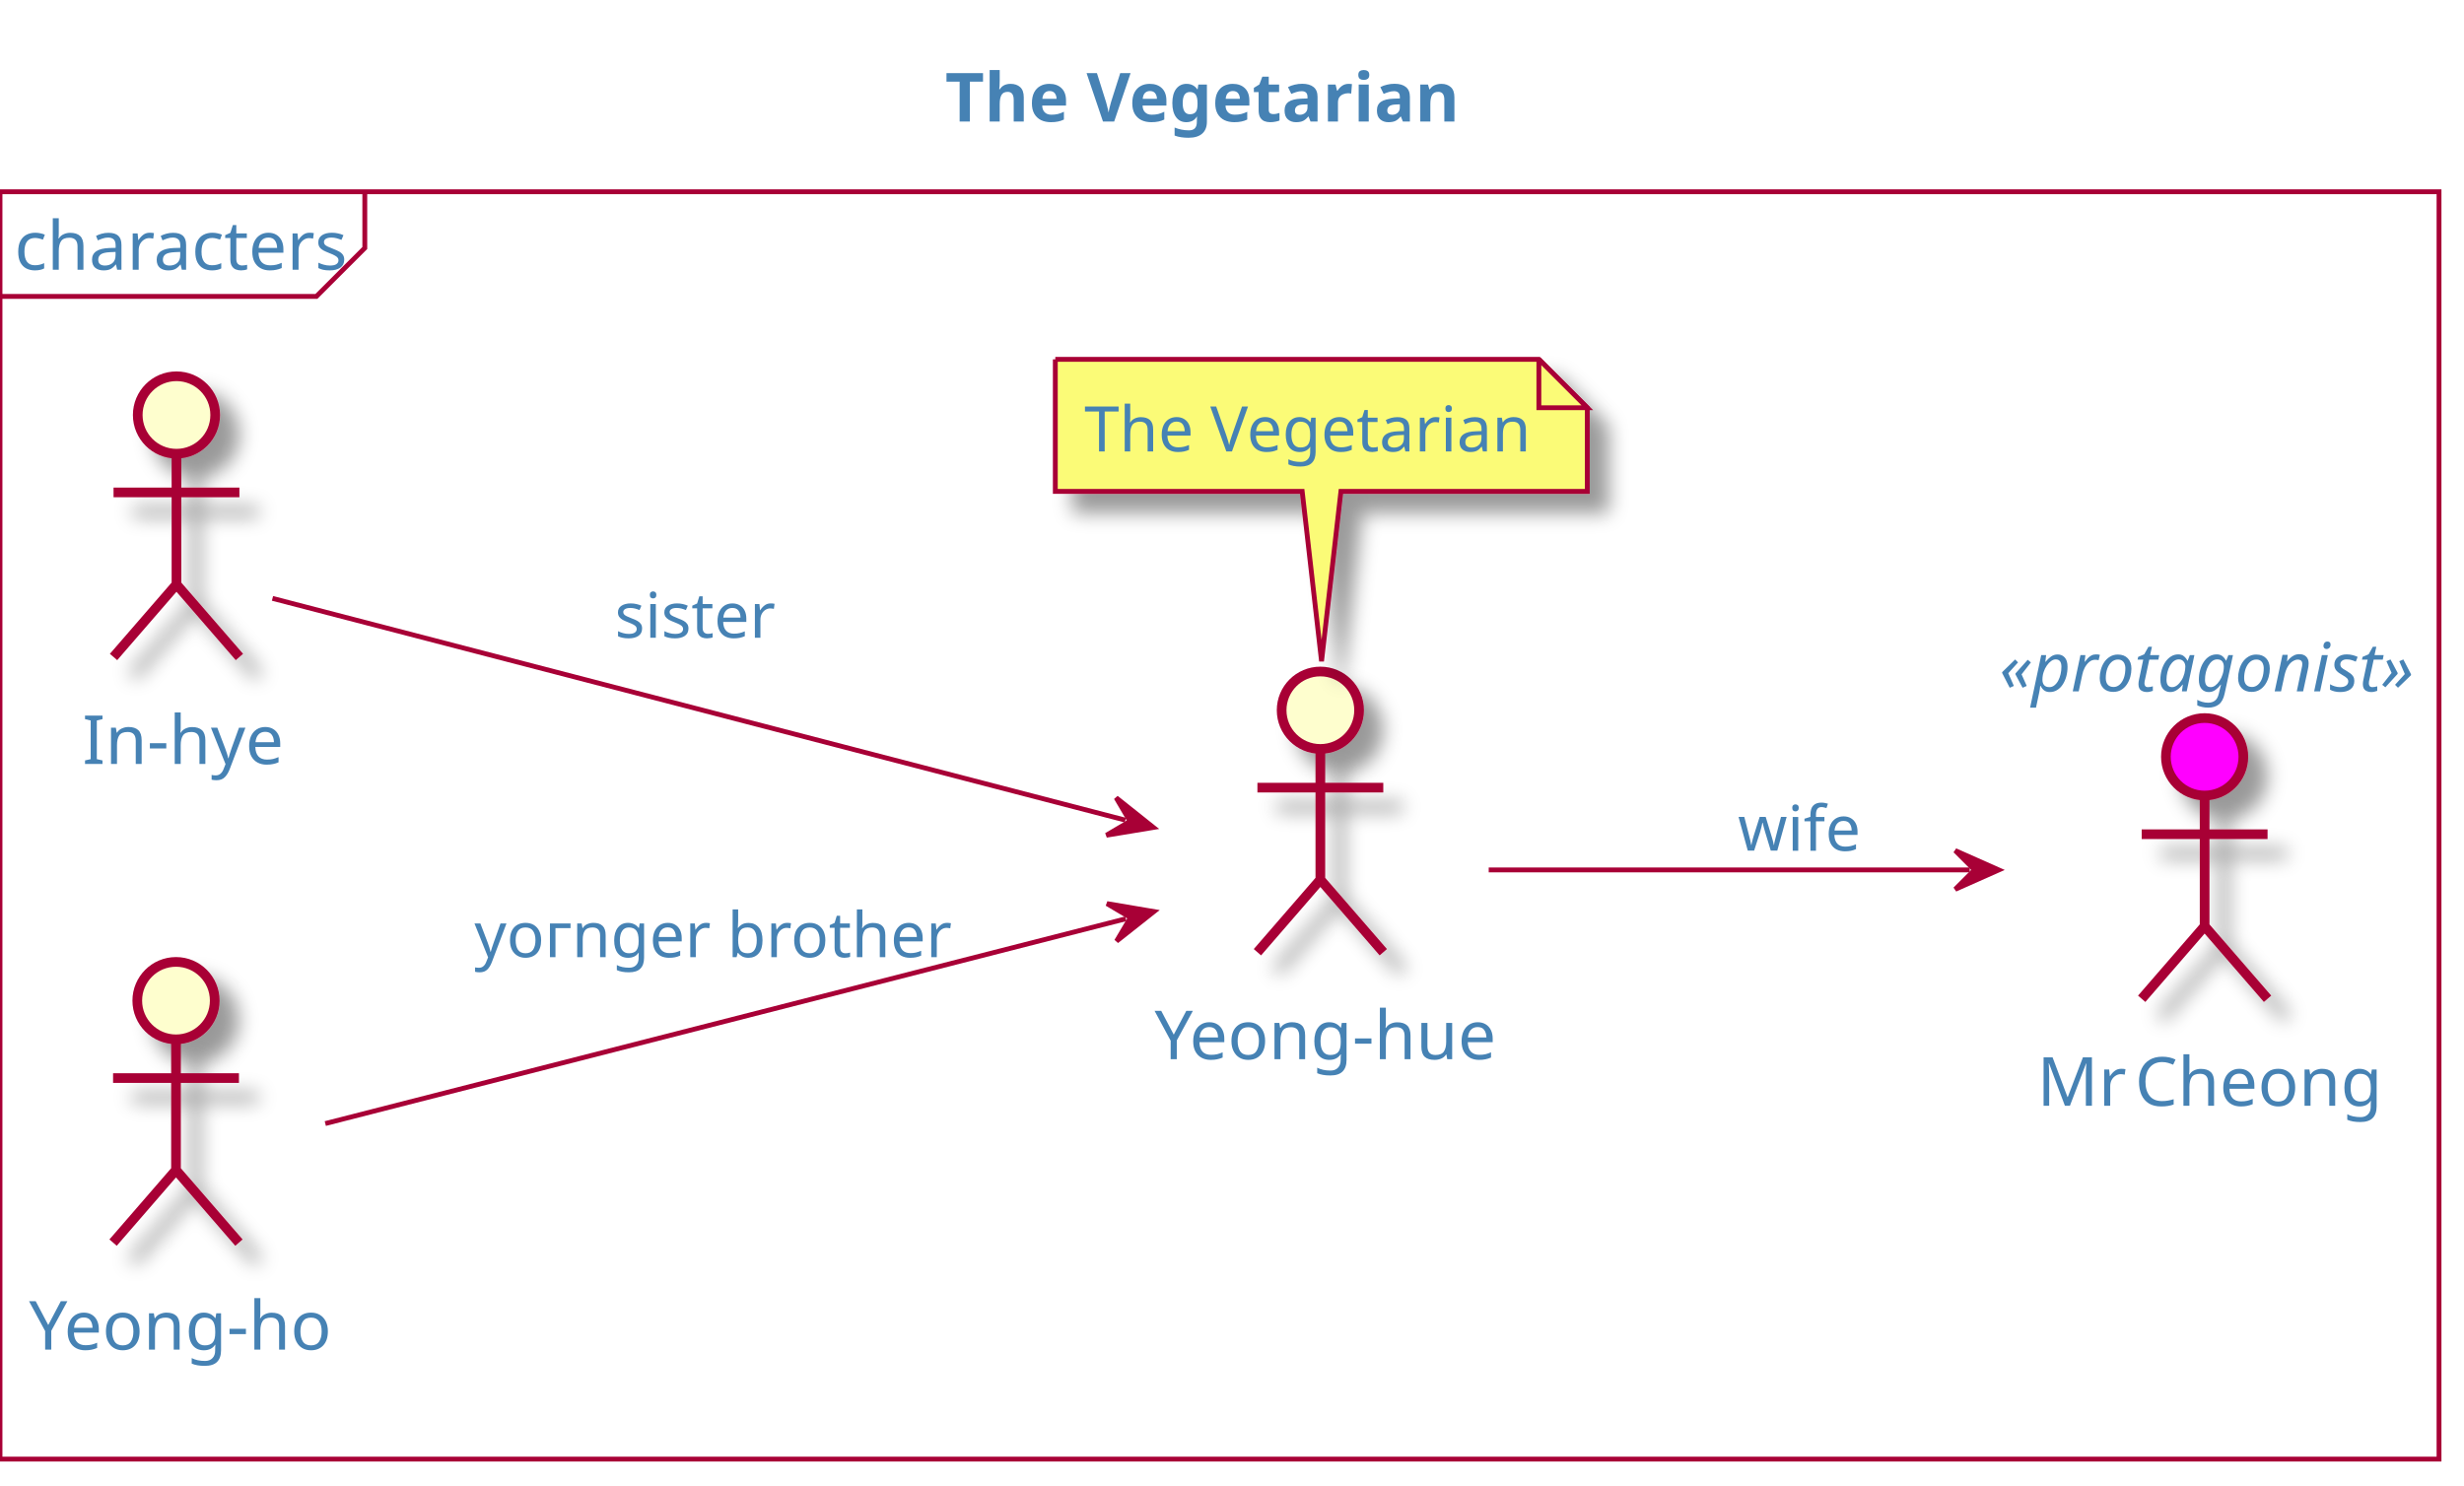
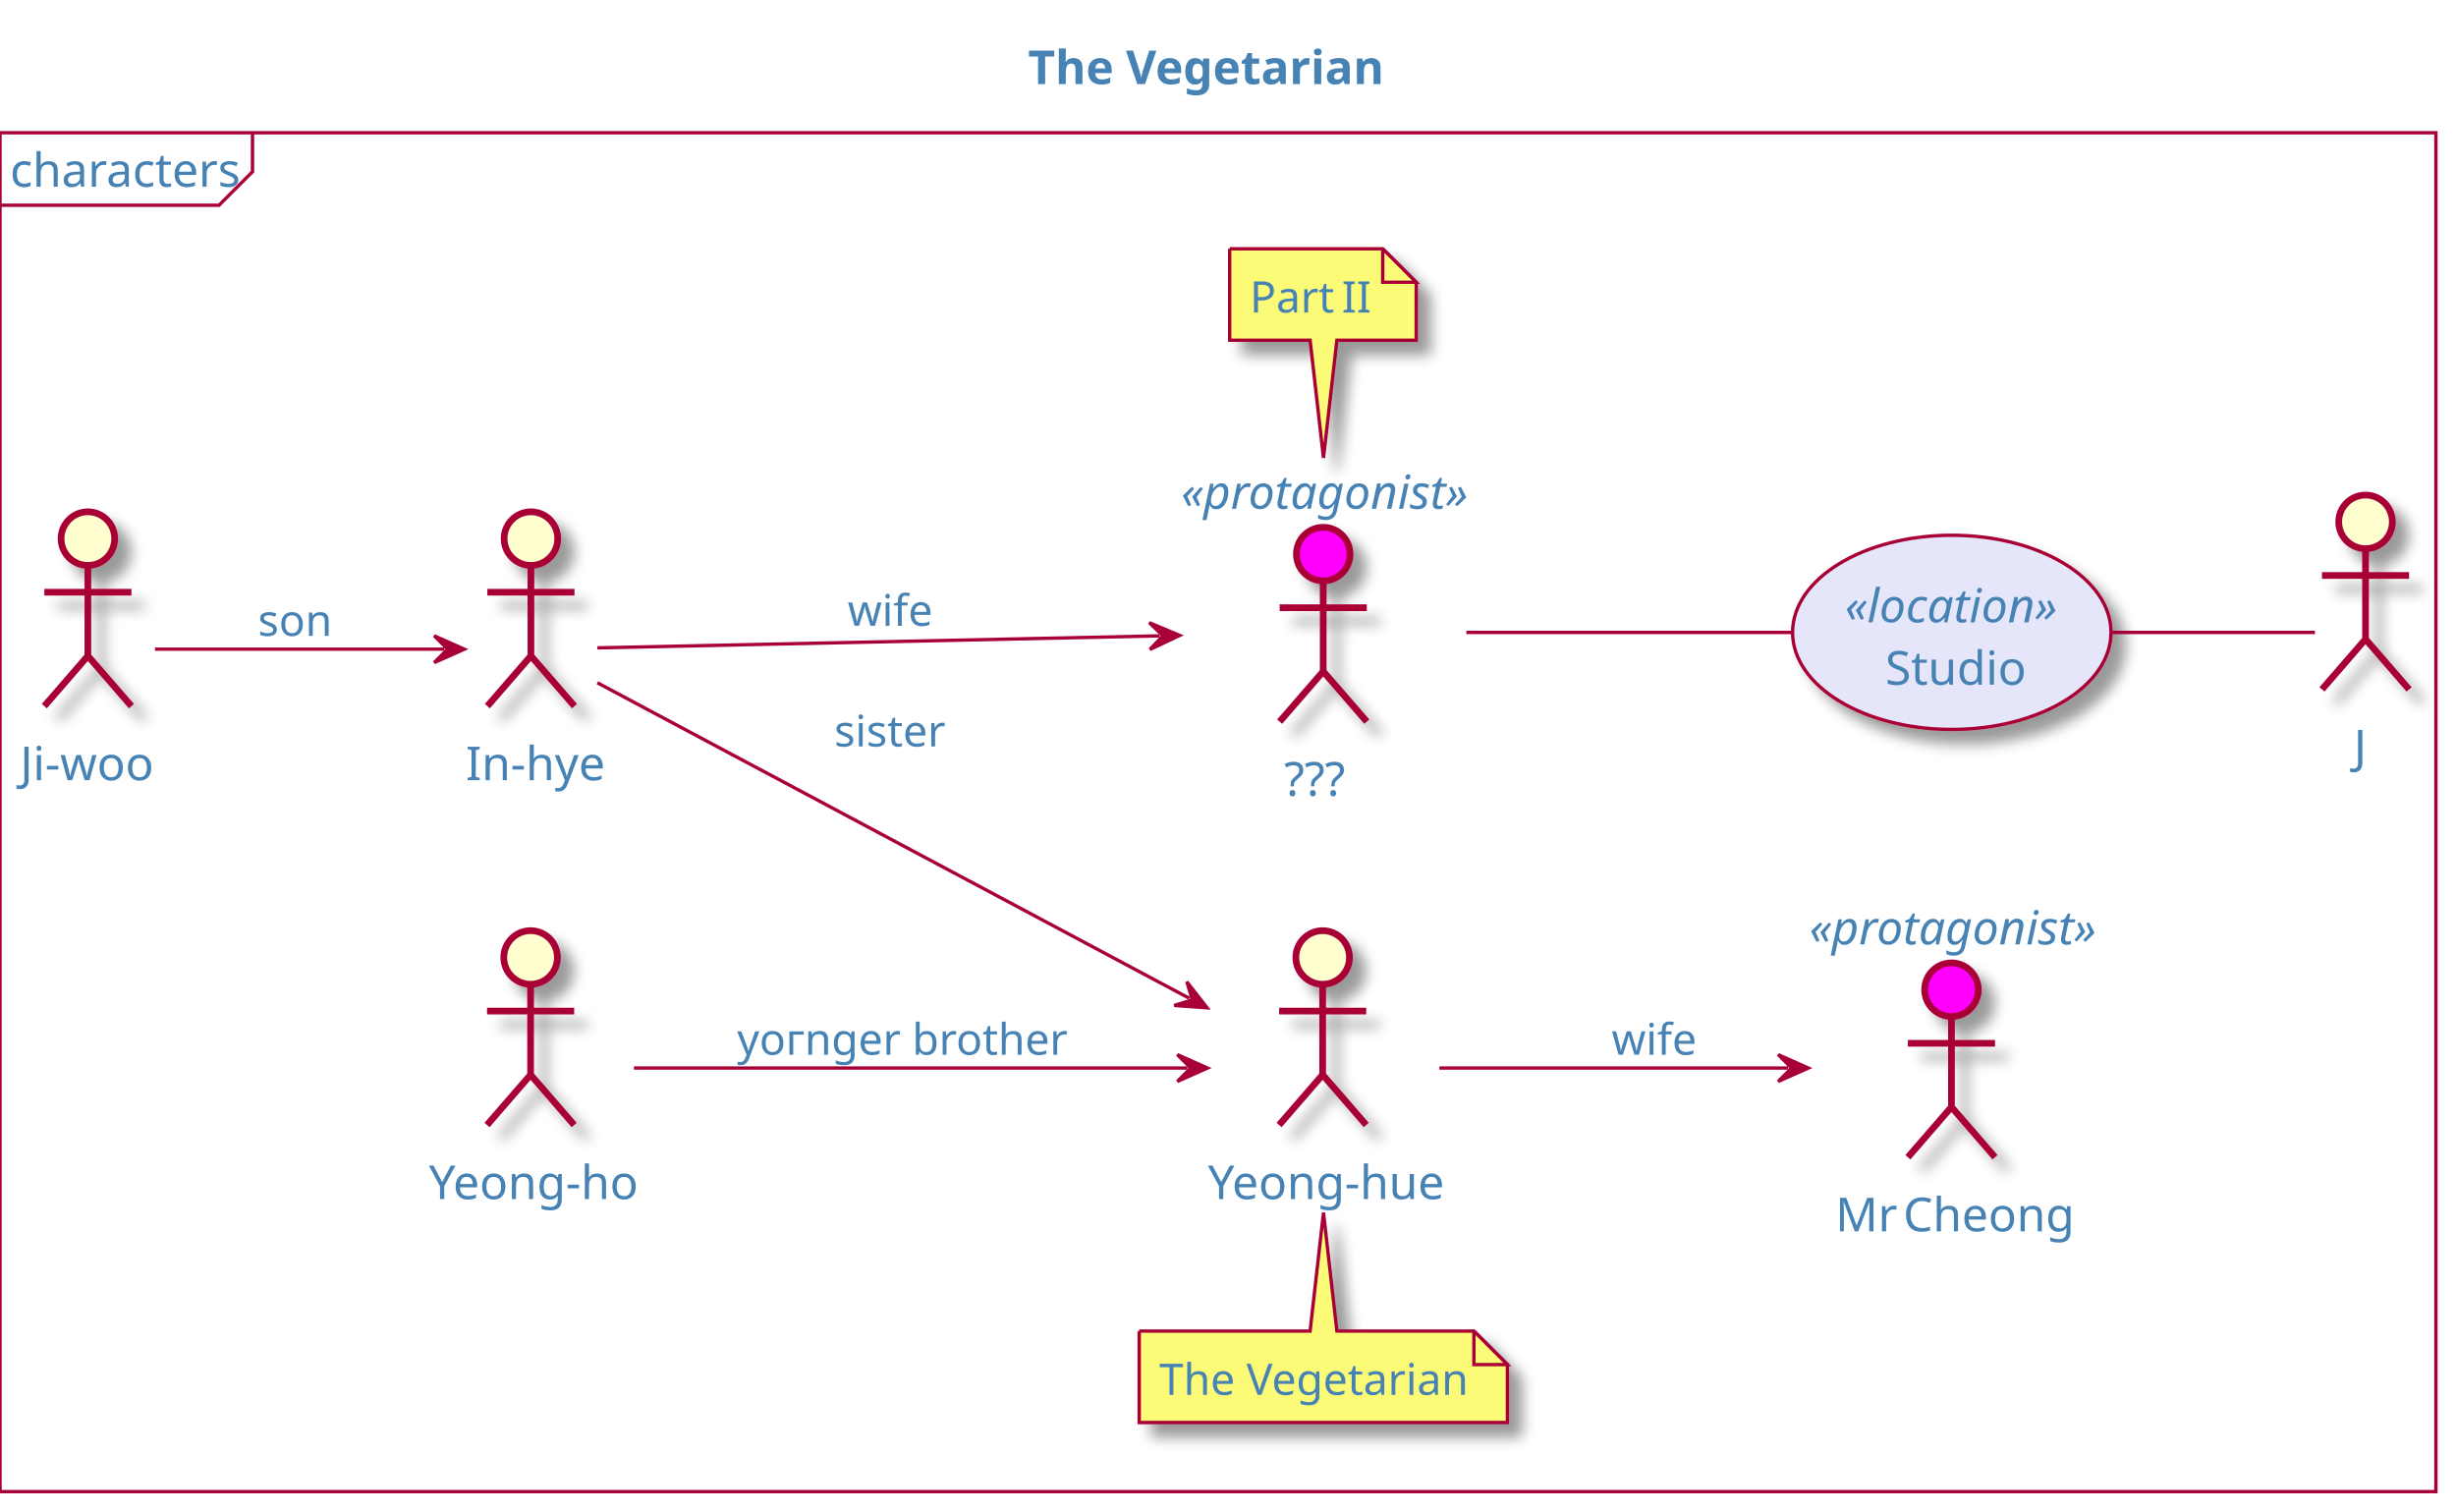
- <svg xmlns="http://www.w3.org/2000/svg" contentStyleType="text/css" height="307px" preserveAspectRatio="none" style="width:509px;height:307px;" version="1.1" viewBox="0 0 509 307" width="509px" zoomAndPan="magnify">
+ <svg xmlns="http://www.w3.org/2000/svg" contentStyleType="text/css" height="451px" preserveAspectRatio="none" style="width:733px;height:451px;" version="1.1" viewBox="0 0 733 451" width="733px" zoomAndPan="magnify">
  <defs>
-     <filter height="300%" id="f61jsowc8laas" width="300%" x="-1" y="-1">
+     <filter height="300%" id="f1fcfctdeabyxy" width="300%" x="-1" y="-1">
      <feGaussianBlur result="blurOut" stdDeviation="2" />
      <feColorMatrix in="blurOut" result="blurOut2" type="matrix" values="0 0 0 0 0 0 0 0 0 0 0 0 0 0 0 0 0 0 .4 0" />
      <feOffset dx="4" dy="4" in="blurOut2" result="blurOut3" />
      <feBlend in="SourceGraphic" in2="blurOut3" mode="normal" />
    </filter>
  </defs>
  <g>
-     <text fill="#4682B4" font-family="sans-serif" font-size="14" font-weight="bold" lengthAdjust="spacing" textLength="100.365" x="195.238" y="25.107">The Vegetarian</text>
-     <rect fill="none" height="261.85" style="stroke:#A80036;stroke-width:1;" width="503.841" x="0" y="39.621" />
+     <text fill="#4682B4" font-family="sans-serif" font-size="14" font-weight="bold" lengthAdjust="spacing" textLength="100.365" x="306.817" y="25.107">The Vegetarian</text>
+     <rect fill="none" height="405.533" style="stroke:#A80036;stroke-width:1;" width="727" x="0" y="39.621" />
    <path d="M75.358,39.621 L75.358,51.242 L65.358,61.242 L0,61.242 " fill="none" style="stroke:#A80036;stroke-width:1;" />
    <text fill="#4682B4" font-family="sans-serif" font-size="14" lengthAdjust="spacing" textLength="65.358" x="3" y="55.728">characters</text>
    <g id="elem_narrator">
-       <ellipse cx="455.42" cy="156.363" fill="#FF00FF" filter="url(#f61jsowc8laas)" rx="8" ry="8" style="stroke:#A80036;stroke-width:2;" />
-       <path d="M455.42,164.363 L455.42,191.363 M442.42,172.363 L468.42,172.363 M455.42,191.363 L442.42,206.363 M455.42,191.363 L468.42,206.363 " fill="none" filter="url(#f61jsowc8laas)" style="stroke:#A80036;stroke-width:2;" />
-       <text fill="#4682B4" font-family="sans-serif" font-size="14" lengthAdjust="spacing" textLength="16.324" x="420.793" y="228.471">Mr</text>
-       <text fill="#4682B4" font-family="sans-serif" font-size="14" lengthAdjust="spacing" textLength="3.89" x="437.117" y="228.471"> </text>
-       <text fill="#4682B4" font-family="sans-serif" font-size="14" lengthAdjust="spacing" textLength="49.041" x="441.007" y="228.471">Cheong</text>
-       <text fill="#4682B4" font-family="sans-serif" font-size="14" font-style="italic" lengthAdjust="spacing" textLength="84.841" x="413" y="142.85">«protagonist»</text>
+       <ellipse cx="582.42" cy="295.363" fill="#FF00FF" filter="url(#f1fcfctdeabyxy)" rx="8" ry="8" style="stroke:#A80036;stroke-width:2;" />
+       <path d="M582.42,303.363 L582.42,330.363 M569.42,311.363 L595.42,311.363 M582.42,330.363 L569.42,345.363 M582.42,330.363 L595.42,345.363 " fill="none" filter="url(#f1fcfctdeabyxy)" style="stroke:#A80036;stroke-width:2;" />
+       <text fill="#4682B4" font-family="sans-serif" font-size="14" lengthAdjust="spacing" textLength="16.324" x="547.793" y="367.471">Mr</text>
+       <text fill="#4682B4" font-family="sans-serif" font-size="14" lengthAdjust="spacing" textLength="3.89" x="564.117" y="367.471"> </text>
+       <text fill="#4682B4" font-family="sans-serif" font-size="14" lengthAdjust="spacing" textLength="49.041" x="568.007" y="367.471">Cheong</text>
+       <text fill="#4682B4" font-family="sans-serif" font-size="14" font-style="italic" lengthAdjust="spacing" textLength="84.841" x="540" y="281.85">«protagonist»</text>
    </g>
    <g id="elem_vegetarian">
-       <ellipse cx="272.752" cy="146.742" fill="#FEFECE" filter="url(#f61jsowc8laas)" rx="8" ry="8" style="stroke:#A80036;stroke-width:2;" />
-       <path d="M272.752,154.742 L272.752,181.742 M259.752,162.742 L285.752,162.742 M272.752,181.742 L259.752,196.742 M272.752,181.742 L285.752,196.742 " fill="none" filter="url(#f61jsowc8laas)" style="stroke:#A80036;stroke-width:2;" />
-       <text fill="#4682B4" font-family="sans-serif" font-size="14" lengthAdjust="spacing" textLength="68.503" x="238.5" y="218.85">Yeong-hue</text>
+       <ellipse cx="394.752" cy="285.742" fill="#FEFECE" filter="url(#f1fcfctdeabyxy)" rx="8" ry="8" style="stroke:#A80036;stroke-width:2;" />
+       <path d="M394.752,293.742 L394.752,320.742 M381.752,301.742 L407.752,301.742 M394.752,320.742 L381.752,335.742 M394.752,320.742 L407.752,335.742 " fill="none" filter="url(#f1fcfctdeabyxy)" style="stroke:#A80036;stroke-width:2;" />
+       <text fill="#4682B4" font-family="sans-serif" font-size="14" lengthAdjust="spacing" textLength="68.503" x="360.5" y="357.85">Yeong-hue</text>
    </g>
    <g id="elem_GMN4">
-       <path d="M218,74.242 L218,101.533 A0,0 0 0 0 218,101.533 L269,101.533 L273,136.622 L277,101.533 L327.893,101.533 A0,0 0 0 0 327.893,101.533 L327.893,84.242 L317.893,74.242 L218,74.242 A0,0 0 0 0 218,74.242 " fill="#FBFB77" filter="url(#f61jsowc8laas)" style="stroke:#A80036;stroke-width:1;" />
-       <path d="M317.893,74.242 L317.893,84.242 L327.893,84.242 L317.893,74.242 " fill="#FBFB77" style="stroke:#A80036;stroke-width:1;" />
-       <text fill="#4682B4" font-family="sans-serif" font-size="13" lengthAdjust="spacing" textLength="22.401" x="224" y="93.27">The</text>
-       <text fill="#4682B4" font-family="sans-serif" font-size="13" lengthAdjust="spacing" textLength="3.612" x="246.401" y="93.27"> </text>
-       <text fill="#4682B4" font-family="sans-serif" font-size="13" lengthAdjust="spacing" textLength="62.88" x="250.013" y="93.27">Vegetarian</text>
+       <path d="M340,397.242 L340,424.533 A0,0 0 0 0 340,424.533 L449.893,424.533 A0,0 0 0 0 449.893,424.533 L449.893,407.242 L439.893,397.242 L399,397.242 L395,361.892 L391,397.242 L340,397.242 A0,0 0 0 0 340,397.242 " fill="#FBFB77" filter="url(#f1fcfctdeabyxy)" style="stroke:#A80036;stroke-width:1;" />
+       <path d="M439.893,397.242 L439.893,407.242 L449.893,407.242 L439.893,397.242 " fill="#FBFB77" style="stroke:#A80036;stroke-width:1;" />
+       <text fill="#4682B4" font-family="sans-serif" font-size="13" lengthAdjust="spacing" textLength="22.401" x="346" y="416.271">The</text>
+       <text fill="#4682B4" font-family="sans-serif" font-size="13" lengthAdjust="spacing" textLength="3.612" x="368.401" y="416.271"> </text>
+       <text fill="#4682B4" font-family="sans-serif" font-size="13" lengthAdjust="spacing" textLength="62.88" x="372.013" y="416.271">Vegetarian</text>
    </g>
    <g id="elem_sister">
-       <ellipse cx="36.455" cy="85.742" fill="#FEFECE" filter="url(#f61jsowc8laas)" rx="8" ry="8" style="stroke:#A80036;stroke-width:2;" />
-       <path d="M36.455,93.742 L36.455,120.742 M23.455,101.742 L49.455,101.742 M36.455,120.742 L23.455,135.742 M36.455,120.742 L49.455,135.742 " fill="none" filter="url(#f61jsowc8laas)" style="stroke:#A80036;stroke-width:2;" />
-       <text fill="#4682B4" font-family="sans-serif" font-size="14" lengthAdjust="spacing" textLength="38.91" x="17" y="157.85">In-hye</text>
+       <ellipse cx="158.455" cy="160.742" fill="#FEFECE" filter="url(#f1fcfctdeabyxy)" rx="8" ry="8" style="stroke:#A80036;stroke-width:2;" />
+       <path d="M158.455,168.742 L158.455,195.742 M145.455,176.742 L171.455,176.742 M158.455,195.742 L145.455,210.742 M158.455,195.742 L171.455,210.742 " fill="none" filter="url(#f1fcfctdeabyxy)" style="stroke:#A80036;stroke-width:2;" />
+       <text fill="#4682B4" font-family="sans-serif" font-size="14" lengthAdjust="spacing" textLength="38.91" x="139" y="232.85">In-hye</text>
    </g>
    <g id="elem_brother">
-       <ellipse cx="36.358" cy="206.742" fill="#FEFECE" filter="url(#f61jsowc8laas)" rx="8" ry="8" style="stroke:#A80036;stroke-width:2;" />
-       <path d="M36.358,214.742 L36.358,241.742 M23.358,222.742 L49.358,222.742 M36.358,241.742 L23.358,256.742 M36.358,241.742 L49.358,256.742 " fill="none" filter="url(#f61jsowc8laas)" style="stroke:#A80036;stroke-width:2;" />
-       <text fill="#4682B4" font-family="sans-serif" font-size="14" lengthAdjust="spacing" textLength="60.717" x="6" y="278.85">Yeong-ho</text>
+       <ellipse cx="158.358" cy="285.742" fill="#FEFECE" filter="url(#f1fcfctdeabyxy)" rx="8" ry="8" style="stroke:#A80036;stroke-width:2;" />
+       <path d="M158.358,293.742 L158.358,320.742 M145.358,301.742 L171.358,301.742 M158.358,320.742 L145.358,335.742 M158.358,320.742 L171.358,335.742 " fill="none" filter="url(#f1fcfctdeabyxy)" style="stroke:#A80036;stroke-width:2;" />
+       <text fill="#4682B4" font-family="sans-serif" font-size="14" lengthAdjust="spacing" textLength="60.717" x="128" y="357.85">Yeong-ho</text>
+     </g>
+     <g id="elem_nephew">
+       <ellipse cx="26.227" cy="160.742" fill="#FEFECE" filter="url(#f1fcfctdeabyxy)" rx="8" ry="8" style="stroke:#A80036;stroke-width:2;" />
+       <path d="M26.227,168.742 L26.227,195.742 M13.227,176.742 L39.227,176.742 M26.227,195.742 L13.227,210.742 M26.227,195.742 L39.227,210.742 " fill="none" filter="url(#f1fcfctdeabyxy)" style="stroke:#A80036;stroke-width:2;" />
+       <text fill="#4682B4" font-family="sans-serif" font-size="14" lengthAdjust="spacing" textLength="40.455" x="6" y="232.85">Ji-woo</text>
+     </g>
+     <g id="elem_studio">
+       <ellipse cx="582.516" cy="188.717" fill="#E6E6FA" filter="url(#f1fcfctdeabyxy)" rx="47.516" ry="28.974" style="stroke:#A80036;stroke-width:1;" />
+       <text fill="#4682B4" font-family="sans-serif" font-size="14" font-style="italic" lengthAdjust="spacing" textLength="63.827" x="550.602" y="185.729">«location»</text>
+       <text fill="#4682B4" font-family="sans-serif" font-size="14" lengthAdjust="spacing" textLength="39.696" x="562.668" y="204.35">Studio</text>
+     </g>
+     <g id="elem_he">
+       <ellipse cx="394.92" cy="165.363" fill="#FF00FF" filter="url(#f1fcfctdeabyxy)" rx="8" ry="8" style="stroke:#A80036;stroke-width:2;" />
+       <path d="M394.92,173.363 L394.92,200.363 M381.92,181.363 L407.92,181.363 M394.92,200.363 L381.92,215.363 M394.92,200.363 L407.92,215.363 " fill="none" filter="url(#f1fcfctdeabyxy)" style="stroke:#A80036;stroke-width:2;" />
+       <text fill="#4682B4" font-family="sans-serif" font-size="14" lengthAdjust="spacing" textLength="23.358" x="383.241" y="237.471">???</text>
+       <text fill="#4682B4" font-family="sans-serif" font-size="14" font-style="italic" lengthAdjust="spacing" textLength="84.841" x="352.5" y="151.85">«protagonist»</text>
+     </g>
+     <g id="elem_GMN16">
+       <path d="M367,74.242 L367,101.533 A0,0 0 0 0 367,101.533 L391,101.533 L395,136.662 L399,101.533 L422.677,101.533 A0,0 0 0 0 422.677,101.533 L422.677,84.242 L412.677,74.242 L367,74.242 A0,0 0 0 0 367,74.242 " fill="#FBFB77" filter="url(#f1fcfctdeabyxy)" style="stroke:#A80036;stroke-width:1;" />
+       <path d="M412.677,74.242 L412.677,84.242 L422.677,84.242 L412.677,74.242 " fill="#FBFB77" style="stroke:#A80036;stroke-width:1;" />
+       <text fill="#4682B4" font-family="sans-serif" font-size="13" lengthAdjust="spacing" textLength="23.842" x="373" y="93.27">Part</text>
+       <text fill="#4682B4" font-family="sans-serif" font-size="13" lengthAdjust="spacing" textLength="3.612" x="396.842" y="93.27"> </text>
+       <text fill="#4682B4" font-family="sans-serif" font-size="13" lengthAdjust="spacing" textLength="7.224" x="400.454" y="93.27">II</text>
+     </g>
+     <g id="elem_J">
+       <ellipse cx="706" cy="155.742" fill="#FEFECE" filter="url(#f1fcfctdeabyxy)" rx="8" ry="8" style="stroke:#A80036;stroke-width:2;" />
+       <path d="M706,163.742 L706,190.742 M693,171.742 L719,171.742 M706,190.742 L693,205.742 M706,190.742 L719,205.742 " fill="none" filter="url(#f1fcfctdeabyxy)" style="stroke:#A80036;stroke-width:2;" />
+       <text fill="#4682B4" font-family="sans-serif" font-size="14" lengthAdjust="spacing" textLength="7" x="702.5" y="227.85">J</text>
    </g>
    <g id="link_vegetarian_narrator">
-       <path d="M307.53,179.742 C337.3,179.742 374.91,179.742 406.9,179.742 " fill="none" id="vegetarian-to-narrator" style="stroke:#A80036;stroke-width:1;" />
-       <polygon fill="#A80036" points="412.9,179.742,403.9,175.742,407.9,179.742,403.9,183.742,412.9,179.742" style="stroke:#A80036;stroke-width:1;" />
-       <text fill="#4682B4" font-family="sans-serif" font-size="13" lengthAdjust="spacing" textLength="23.118" x="359" y="175.77">wife</text>
+       <path d="M429.59,318.742 C460.5,318.742 500.44,318.742 533.7,318.742 " fill="none" id="vegetarian-to-narrator" style="stroke:#A80036;stroke-width:1;" />
+       <polygon fill="#A80036" points="539.7,318.742,530.7,314.742,534.7,318.742,530.7,322.742,539.7,318.742" style="stroke:#A80036;stroke-width:1;" />
+       <text fill="#4682B4" font-family="sans-serif" font-size="13" lengthAdjust="spacing" textLength="23.118" x="481" y="314.771">wife</text>
    </g>
    <g id="link_sister_vegetarian">
-       <path d="M56.29,123.632 C95.85,133.922 182.383,156.433 232.463,169.452 " fill="none" id="sister-to-vegetarian" style="stroke:#A80036;stroke-width:1;" />
-       <polygon fill="#A80036" points="238.27,170.962,230.566,164.826,233.431,169.704,228.553,172.569,238.27,170.962" style="stroke:#A80036;stroke-width:1;" />
-       <text fill="#4682B4" font-family="sans-serif" font-size="13" lengthAdjust="spacing" textLength="31.059" x="127" y="131.77">sister</text>
+       <path d="M178.29,203.762 C217.85,224.852 304.896,271.239 354.976,297.939 " fill="none" id="sister-to-vegetarian" style="stroke:#A80036;stroke-width:1;" />
+       <polygon fill="#A80036" points="360.27,300.762,354.21,292.998,355.858,298.41,350.446,300.058,360.27,300.762" style="stroke:#A80036;stroke-width:1;" />
+       <text fill="#4682B4" font-family="sans-serif" font-size="13" lengthAdjust="spacing" textLength="31.059" x="249" y="222.77">sister</text>
    </g>
    <g id="link_brother_vegetarian">
-       <path d="M67.2,232.142 C110.95,220.952 186.677,201.569 232.567,189.829 " fill="none" id="brother-to-vegetarian" style="stroke:#A80036;stroke-width:1;" />
-       <polygon fill="#A80036" points="238.38,188.342,228.669,186.698,233.536,189.581,230.652,194.448,238.38,188.342" style="stroke:#A80036;stroke-width:1;" />
-       <text fill="#4682B4" font-family="sans-serif" font-size="13" lengthAdjust="spacing" textLength="89.293" x="98" y="197.77">yoгnger brother</text>
+       <path d="M189.2,318.742 C232.95,318.742 308.49,318.742 354.38,318.742 " fill="none" id="brother-to-vegetarian" style="stroke:#A80036;stroke-width:1;" />
+       <polygon fill="#A80036" points="360.38,318.742,351.38,314.742,355.38,318.742,351.38,322.742,360.38,318.742" style="stroke:#A80036;stroke-width:1;" />
+       <text fill="#4682B4" font-family="sans-serif" font-size="13" lengthAdjust="spacing" textLength="89.293" x="220" y="314.771">yoгnger brother</text>
+     </g>
+     <g id="link_nephew_sister">
+       <path d="M46.26,193.742 C71.07,193.742 107.94,193.742 132.59,193.742 " fill="none" id="nephew-to-sister" style="stroke:#A80036;stroke-width:1;" />
+       <polygon fill="#A80036" points="138.59,193.742,129.59,189.742,133.59,193.742,129.59,197.742,138.59,193.742" style="stroke:#A80036;stroke-width:1;" />
+       <text fill="#4682B4" font-family="sans-serif" font-size="13" lengthAdjust="spacing" textLength="20.96" x="77" y="189.77">son</text>
+     </g>
+     <g id="link_sister_he">
+       <path d="M178.29,193.342 C215.79,192.542 294.691,190.861 346.091,189.761 " fill="none" id="sister-to-he" style="stroke:#A80036;stroke-width:1;" />
+       <polygon fill="#A80036" points="352.09,189.632,343.007,185.826,347.091,189.739,343.178,193.824,352.09,189.632" style="stroke:#A80036;stroke-width:1;" />
+       <text fill="#4682B4" font-family="sans-serif" font-size="13" lengthAdjust="spacing" textLength="23.118" x="253" y="186.77">wife</text>
+     </g>
+     <g id="link_he_studio">
+       <path d="M437.63,188.742 C466.47,188.742 504.9,188.742 534.79,188.742 " fill="none" id="he-studio" style="stroke:#A80036;stroke-width:1;" />
+     </g>
+     <g id="link_studio_J">
+       <path d="M630.13,188.742 C651.81,188.742 676.03,188.742 690.9,188.742 " fill="none" id="studio-J" style="stroke:#A80036;stroke-width:1;" />
    </g>
  </g>
</svg>
